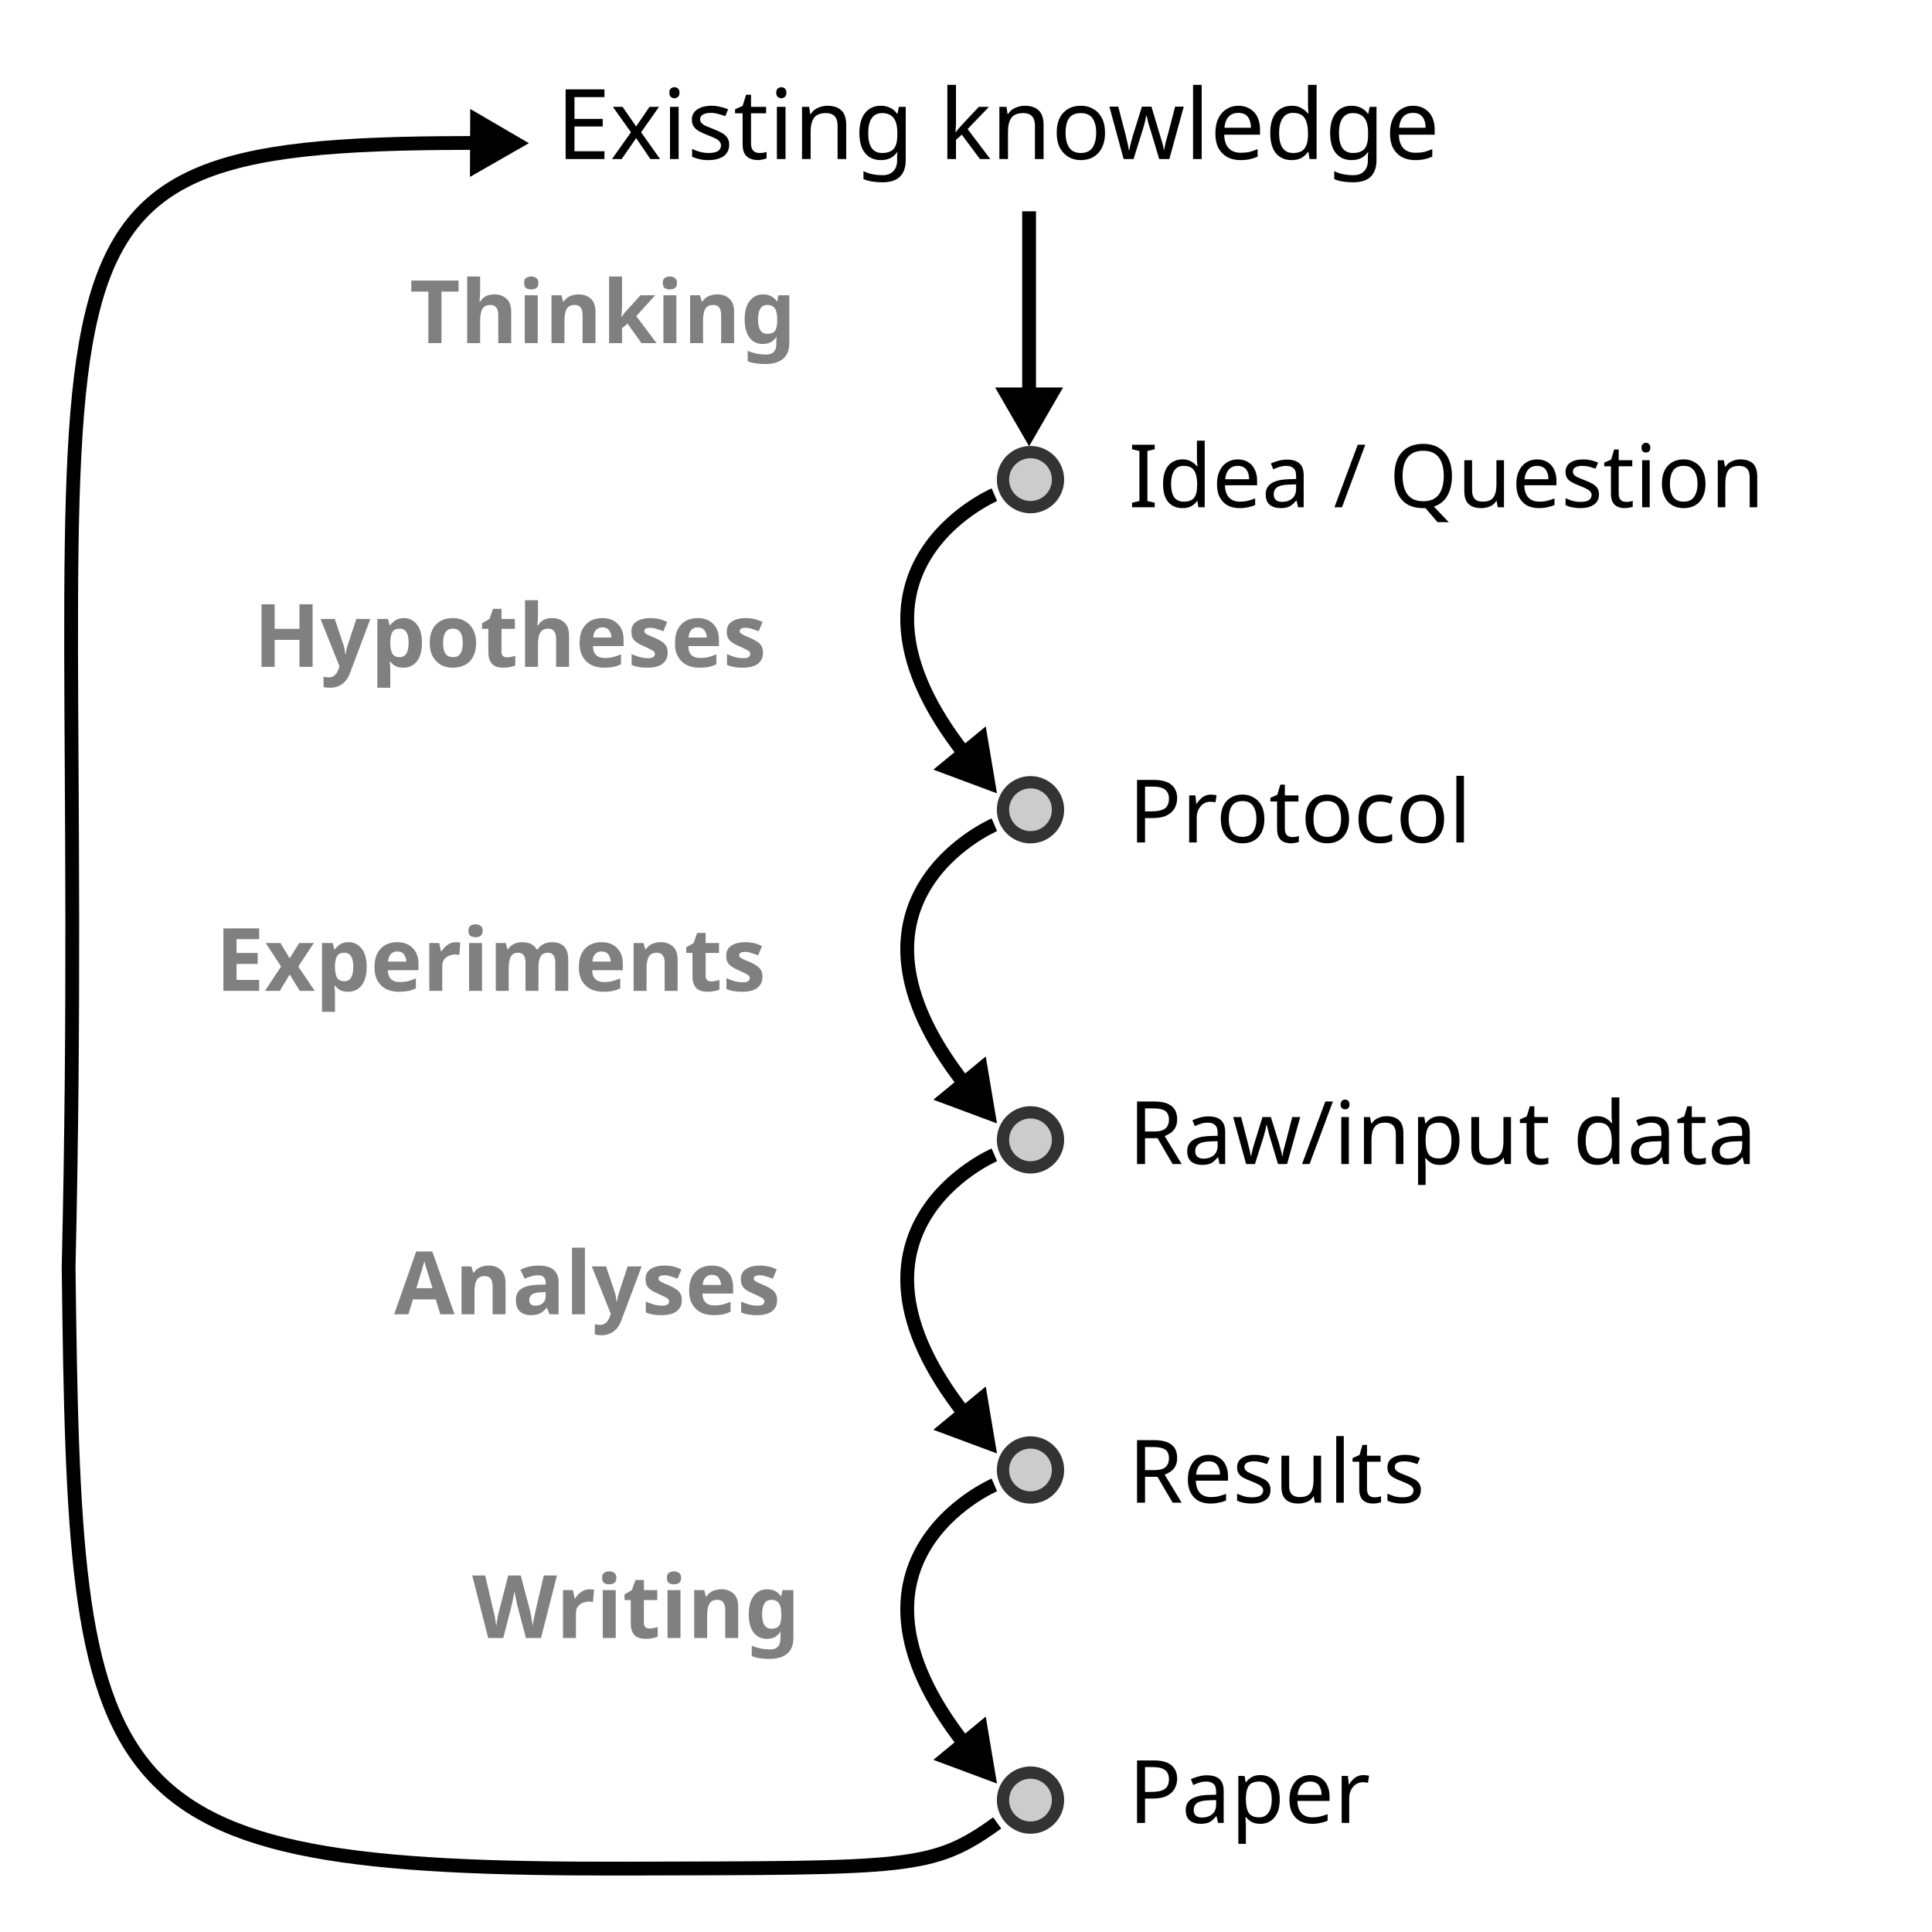
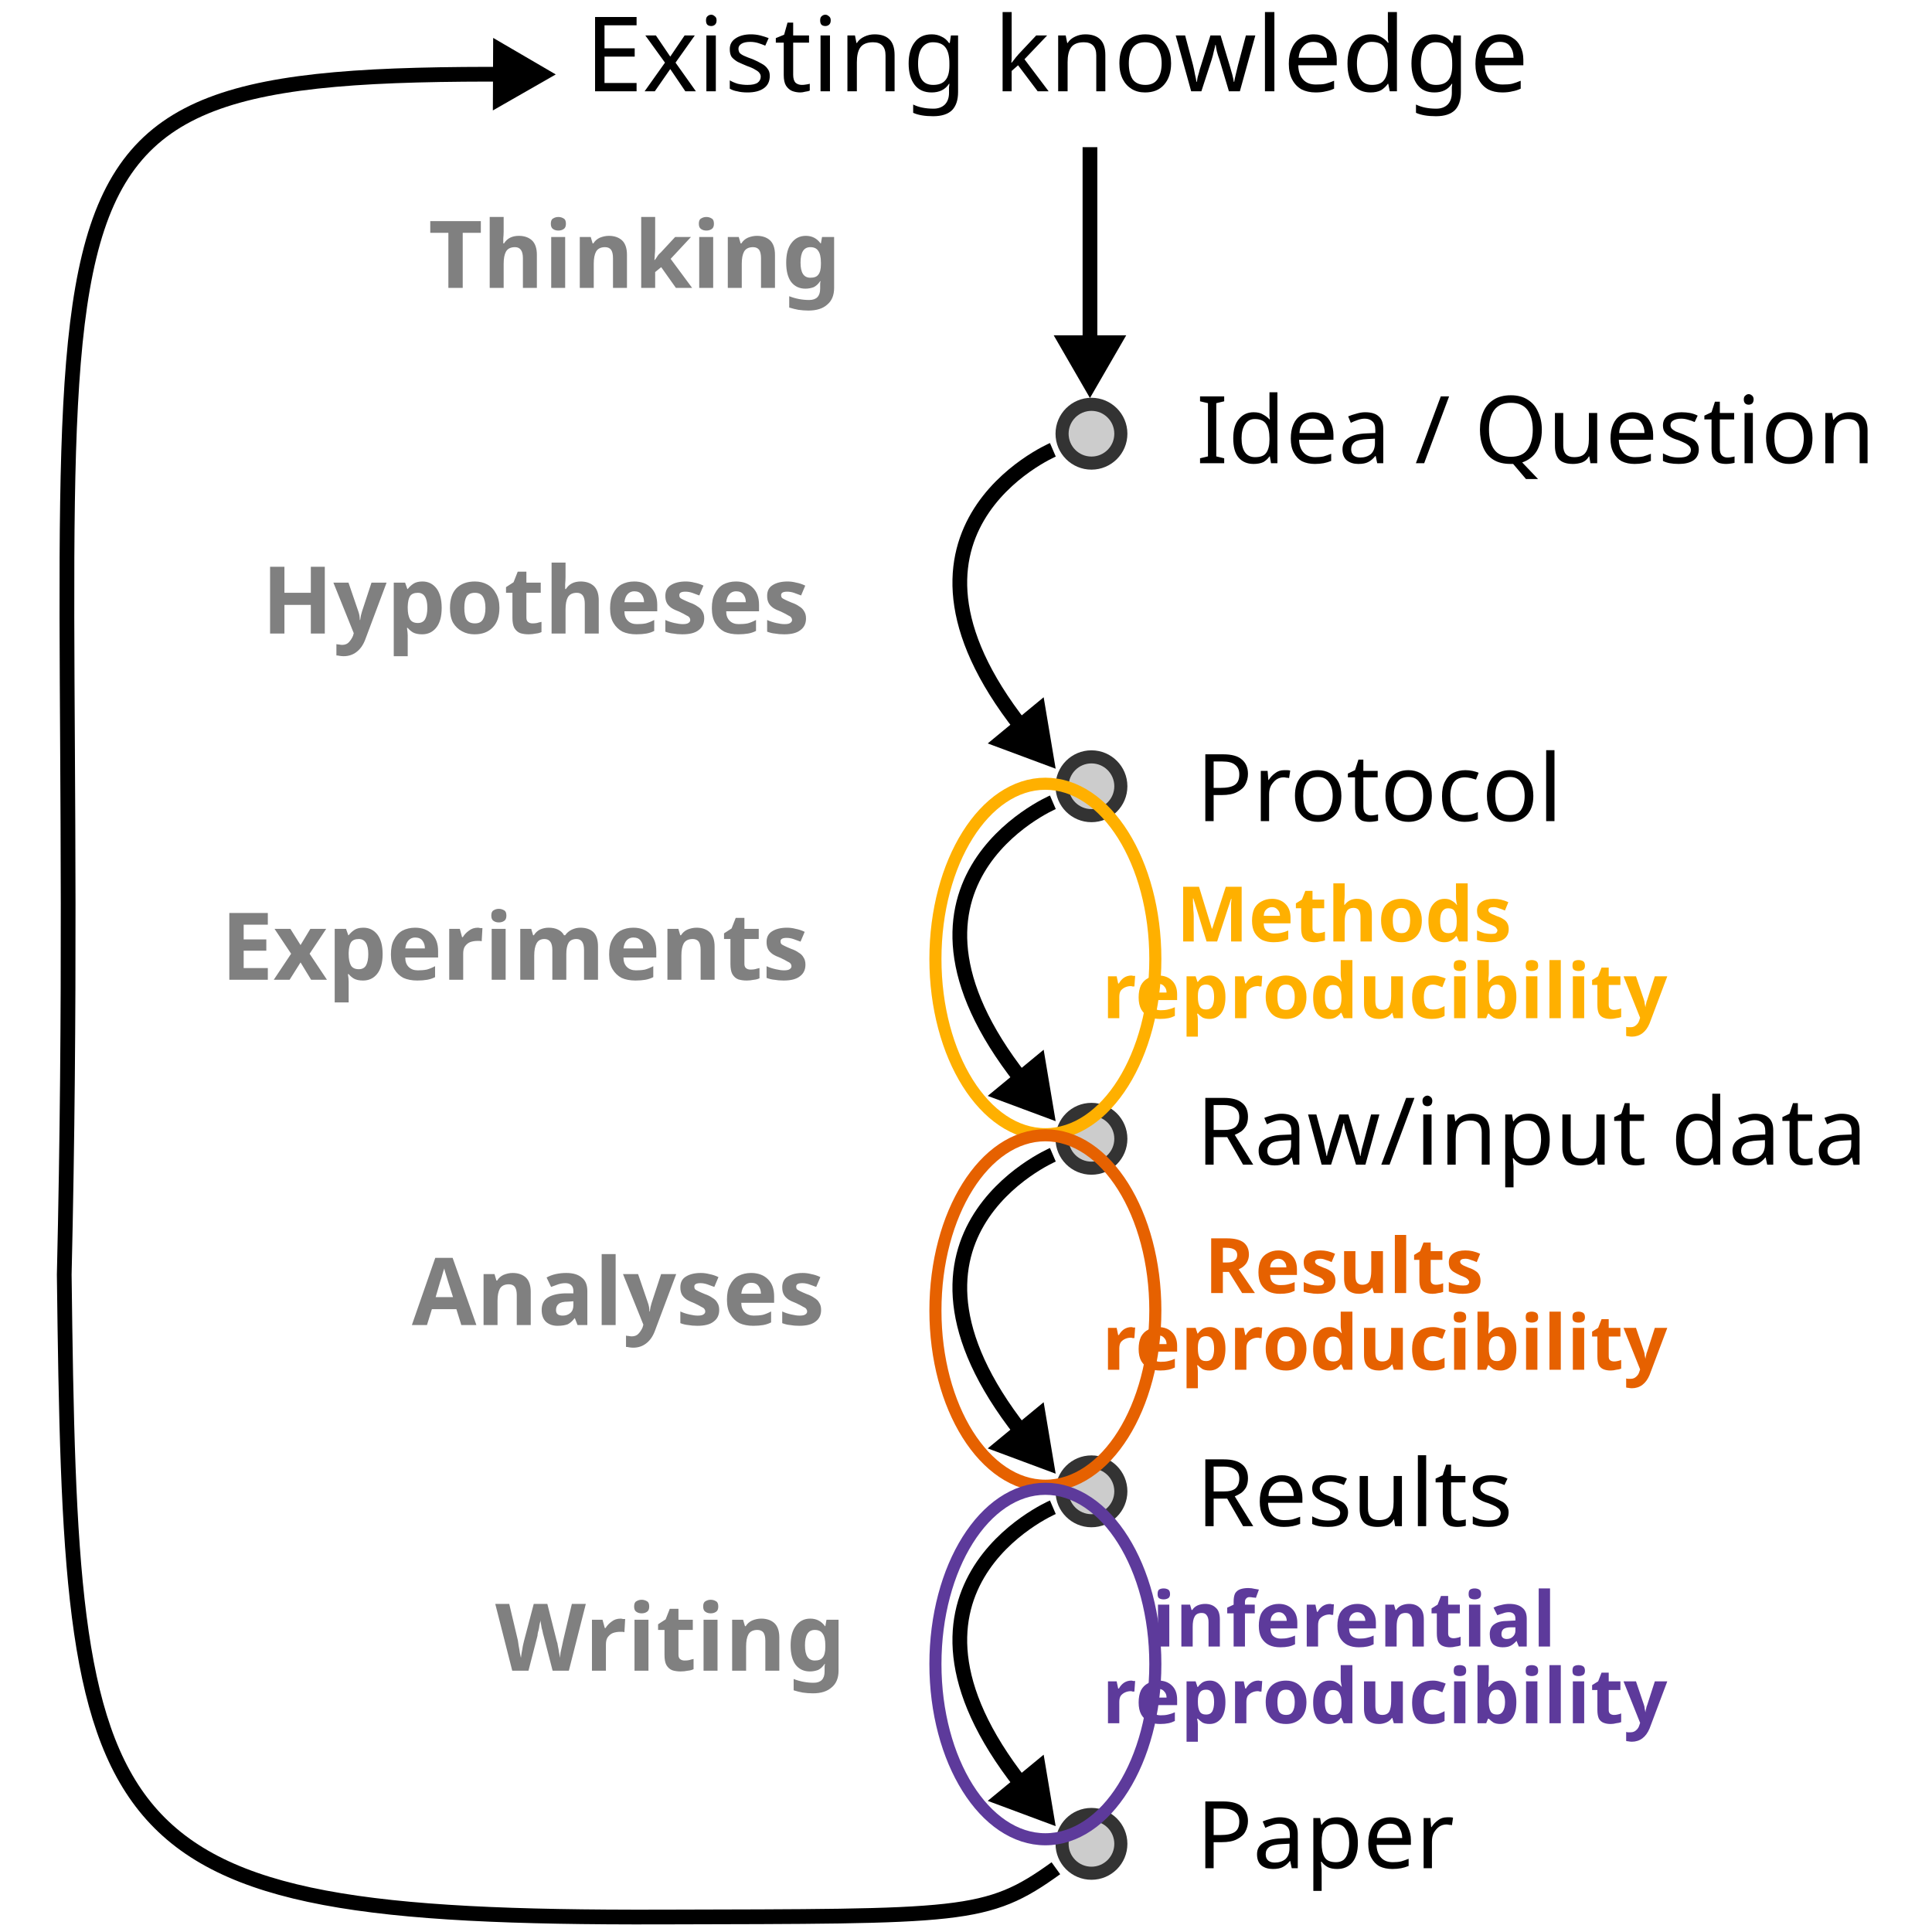
- <svg xmlns="http://www.w3.org/2000/svg" width="140mm" height="140mm" viewBox="0 0 140 140" version="1.1" id="svg8">
+ <svg xmlns="http://www.w3.org/2000/svg" width="80mm" height="80mm" viewBox="0 0 80 80" version="1.1" id="svg8">
  <defs id="defs2">
-     <marker style="overflow:visible" id="marker2601" refX="0.0" refY="0.0" orient="auto">
-       <path transform="scale(0.4)" style="fill-rule:evenodd;stroke:#000000;stroke-width:1pt;stroke-opacity:1;fill:#000000;fill-opacity:1" d="M 5.77,0.0 L -2.88,5.0 L -2.88,-5.0 L 5.77,0.0 z " id="path2599" />
+     <marker style="overflow:visible" id="marker2601" refX="0" refY="0" orient="auto">
+       <path transform="scale(0.4)" style="fill:#000000;fill-opacity:1;fill-rule:evenodd;stroke:#000000;stroke-width:1pt;stroke-opacity:1" d="M 5.77,0 -2.88,5 V -5 Z" id="path2599" />
    </marker>
-     <marker style="overflow:visible" id="marker2472" refX="0.0" refY="0.0" orient="auto">
-       <path transform="scale(0.4)" style="fill-rule:evenodd;stroke:#000000;stroke-width:1pt;stroke-opacity:1;fill:#000000;fill-opacity:1" d="M 5.77,0.0 L -2.88,5.0 L -2.88,-5.0 L 5.77,0.0 z " id="path2470" />
+     <marker style="overflow:visible" id="marker2472" refX="0" refY="0" orient="auto">
+       <path transform="scale(0.4)" style="fill:#000000;fill-opacity:1;fill-rule:evenodd;stroke:#000000;stroke-width:1pt;stroke-opacity:1" d="M 5.77,0 -2.88,5 V -5 Z" id="path2470" />
    </marker>
-     <marker style="overflow:visible" id="TriangleOutM" refX="0.0" refY="0.0" orient="auto">
-       <path transform="scale(0.4)" style="fill-rule:evenodd;stroke:#000000;stroke-width:1pt;stroke-opacity:1;fill:#000000;fill-opacity:1" d="M 5.77,0.0 L -2.88,5.0 L -2.88,-5.0 L 5.77,0.0 z " id="path1200" />
+     <marker style="overflow:visible" id="TriangleOutM" refX="0" refY="0" orient="auto">
+       <path transform="scale(0.4)" style="fill:#000000;fill-opacity:1;fill-rule:evenodd;stroke:#000000;stroke-width:1pt;stroke-opacity:1" d="M 5.77,0 -2.88,5 V -5 Z" id="path1200" />
    </marker>
-     <marker style="overflow:visible" id="TriangleOutL" refX="0.0" refY="0.0" orient="auto">
-       <path transform="scale(0.8)" style="fill-rule:evenodd;stroke:#000000;stroke-width:1pt;stroke-opacity:1;fill:#000000;fill-opacity:1" d="M 5.77,0.0 L -2.88,5.0 L -2.88,-5.0 L 5.77,0.0 z " id="path1197" />
+     <marker style="overflow:visible" id="TriangleOutL" refX="0" refY="0" orient="auto">
+       <path transform="scale(0.8)" style="fill:#000000;fill-opacity:1;fill-rule:evenodd;stroke:#000000;stroke-width:1pt;stroke-opacity:1" d="M 5.77,0 -2.88,5 V -5 Z" id="path1197" />
    </marker>
-     <marker style="overflow:visible;" id="Arrow2Mend" refX="0.0" refY="0.0" orient="auto">
-       <path transform="scale(0.6) rotate(180) translate(0,0)" d="M 8.719,4.034 L -2.207,0.016 L 8.719,-4.002 C 6.973,-1.63 6.983,1.616 8.719,4.034 z " style="fill-rule:evenodd;stroke-width:0.625;stroke-linejoin:round;stroke:#000000;stroke-opacity:1;fill:#000000;fill-opacity:1" id="path1082" />
+     <marker style="overflow:visible" id="Arrow2Mend" refX="0" refY="0" orient="auto">
+       <path transform="scale(-0.6)" d="M 8.719,4.034 -2.207,0.016 8.719,-4.002 c -1.745,2.372 -1.735,5.617 -6e-7,8.035 z" style="fill:#000000;fill-opacity:1;fill-rule:evenodd;stroke:#000000;stroke-width:0.625;stroke-linejoin:round;stroke-opacity:1" id="path1082" />
    </marker>
-     <marker style="overflow:visible;" id="Arrow2Lend" refX="0.0" refY="0.0" orient="auto">
-       <path transform="scale(1.1) rotate(180) translate(1,0)" d="M 8.719,4.034 L -2.207,0.016 L 8.719,-4.002 C 6.973,-1.63 6.983,1.616 8.719,4.034 z " style="fill-rule:evenodd;stroke-width:0.625;stroke-linejoin:round;stroke:#000000;stroke-opacity:1;fill:#000000;fill-opacity:1" id="path1076" />
+     <marker style="overflow:visible" id="Arrow2Lend" refX="0" refY="0" orient="auto">
+       <path transform="matrix(-1.1,0,0,-1.1,-1.1,0)" d="M 8.719,4.034 -2.207,0.016 8.719,-4.002 c -1.745,2.372 -1.735,5.617 -6e-7,8.035 z" style="fill:#000000;fill-opacity:1;fill-rule:evenodd;stroke:#000000;stroke-width:0.625;stroke-linejoin:round;stroke-opacity:1" id="path1076" />
    </marker>
    <marker style="overflow:visible" id="TriangleOutM-9" refX="0" refY="0" orient="auto">
      <path transform="scale(0.4)" style="fill:#000000;fill-opacity:1;fill-rule:evenodd;stroke:#000000;stroke-width:1pt;stroke-opacity:1" d="M 5.77,0 -2.88,5 V -5 Z" id="path1200-4" />
    </marker>
    <marker style="overflow:visible" id="TriangleOutM-9-9" refX="0" refY="0" orient="auto">
      <path transform="scale(0.4)" style="fill:#000000;fill-opacity:1;fill-rule:evenodd;stroke:#000000;stroke-width:1pt;stroke-opacity:1" d="M 5.77,0 -2.88,5 V -5 Z" id="path1200-4-3" />
    </marker>
    <marker style="overflow:visible" id="TriangleOutM-9-7" refX="0" refY="0" orient="auto">
      <path transform="scale(0.4)" style="fill:#000000;fill-opacity:1;fill-rule:evenodd;stroke:#000000;stroke-width:1pt;stroke-opacity:1" d="M 5.77,0 -2.88,5 V -5 Z" id="path1200-4-0" />
    </marker>
    <marker style="overflow:visible" id="TriangleOutM-9-1" refX="0" refY="0" orient="auto">
      <path transform="scale(0.4)" style="fill:#000000;fill-opacity:1;fill-rule:evenodd;stroke:#000000;stroke-width:1pt;stroke-opacity:1" d="M 5.77,0 -2.88,5 V -5 Z" id="path1200-4-9" />
    </marker>
    <marker style="overflow:visible" id="TriangleOutM-8" refX="0" refY="0" orient="auto">
      <path transform="scale(0.4)" style="fill:#000000;fill-opacity:1;fill-rule:evenodd;stroke:#000000;stroke-width:1pt;stroke-opacity:1" d="M 5.77,0 -2.88,5 V -5 Z" id="path1200-2" />
    </marker>
    <marker style="overflow:visible" id="TriangleOutM-2" refX="0" refY="0" orient="auto">
      <path transform="scale(0.4)" style="fill:#000000;fill-opacity:1;fill-rule:evenodd;stroke:#000000;stroke-width:1pt;stroke-opacity:1" d="M 5.77,0 -2.88,5 V -5 Z" id="path1200-0" />
    </marker>
  </defs>
  <g id="layer1">
-     <text xml:space="preserve" style="font-style:normal;font-weight:normal;font-size:10.583px;line-height:1.25;font-family:sans-serif;fill:#000000;fill-opacity:1;stroke:none;stroke-width:0.265" x="81.787" y="36.758" id="text883">
-       <tspan id="tspan881" x="81.787" y="36.758" style="font-style:normal;font-variant:normal;font-weight:normal;font-stretch:normal;font-size:6.35px;font-family:sans-serif;-inkscape-font-specification:'sans-serif, Normal';font-variant-ligatures:normal;font-variant-caps:normal;font-variant-numeric:normal;font-variant-east-asian:normal;stroke-width:0.265">Idea / Question</tspan>
+     <text xml:space="preserve" style="font-style:normal;font-weight:normal;font-size:6.458px;line-height:1.25;font-family:sans-serif;fill:#000000;fill-opacity:1;stroke:none;stroke-width:0.161" x="49.536" y="19.181" id="text883">
+       <tspan id="tspan881" x="49.536" y="19.181" style="font-style:normal;font-variant:normal;font-weight:normal;font-stretch:normal;font-size:3.875px;font-family:sans-serif;-inkscape-font-specification:'sans-serif, Normal';font-variant-ligatures:normal;font-variant-caps:normal;font-variant-numeric:normal;font-variant-east-asian:normal;stroke-width:0.161">Idea / Question</tspan>
    </text>
-     <circle style="opacity:1;fill:#cccccc;stroke:#333333;stroke-width:0.889;stroke-miterlimit:4;stroke-dasharray:none;stroke-opacity:1;stop-color:#000000" id="path867" cx="74.674" cy="34.755" r="1.994" />
-     <circle style="fill:#cccccc;stroke:#333333;stroke-width:0.889;stroke-miterlimit:4;stroke-dasharray:none;stroke-opacity:1;stop-color:#000000" id="path867-3" cx="74.674" cy="58.677" r="1.994" />
-     <circle style="fill:#cccccc;stroke:#333333;stroke-width:0.889;stroke-miterlimit:4;stroke-dasharray:none;stroke-opacity:1;stop-color:#000000" id="path867-0" cx="74.674" cy="82.599" r="1.994" />
-     <circle style="fill:#cccccc;stroke:#333333;stroke-width:0.889;stroke-miterlimit:4;stroke-dasharray:none;stroke-opacity:1;stop-color:#000000" id="path867-0-1" cx="74.674" cy="130.442" r="1.994" />
-     <text xml:space="preserve" style="font-style:normal;font-weight:normal;font-size:10.583px;line-height:1.25;font-family:sans-serif;fill:#000000;fill-opacity:1;stroke:none;stroke-width:0.265" x="40.299" y="11.522" id="text931">
-       <tspan id="tspan929" x="40.299" y="11.522" style="font-style:normal;font-variant:normal;font-weight:normal;font-stretch:normal;font-size:7.056px;font-family:sans-serif;-inkscape-font-specification:'sans-serif, Normal';font-variant-ligatures:normal;font-variant-caps:normal;font-variant-numeric:normal;font-variant-east-asian:normal;stroke-width:0.265">Existing knowledge</tspan>
+     <circle style="opacity:1;fill:#cccccc;stroke:#333333;stroke-width:0.542;stroke-miterlimit:4;stroke-dasharray:none;stroke-opacity:1;stop-color:#000000" id="path867" cx="45.195" cy="17.959" r="1.217" />
+     <circle style="fill:#cccccc;stroke:#333333;stroke-width:0.542;stroke-miterlimit:4;stroke-dasharray:none;stroke-opacity:1;stop-color:#000000" id="path867-3" cx="45.195" cy="32.557" r="1.217" />
+     <circle style="fill:#cccccc;stroke:#333333;stroke-width:0.542;stroke-miterlimit:4;stroke-dasharray:none;stroke-opacity:1;stop-color:#000000" id="path867-0" cx="45.195" cy="47.155" r="1.217" />
+     <circle style="fill:#cccccc;stroke:#333333;stroke-width:0.542;stroke-miterlimit:4;stroke-dasharray:none;stroke-opacity:1;stop-color:#000000" id="path867-0-1" cx="45.195" cy="76.35" r="1.217" />
+     <text xml:space="preserve" style="font-style:normal;font-weight:normal;font-size:6.458px;line-height:1.25;font-family:sans-serif;fill:#000000;fill-opacity:1;stroke:none;stroke-width:0.161" x="24.218" y="3.781" id="text931">
+       <tspan id="tspan929" x="24.218" y="3.781" style="font-style:normal;font-variant:normal;font-weight:normal;font-stretch:normal;font-size:4.306px;font-family:sans-serif;-inkscape-font-specification:'sans-serif, Normal';font-variant-ligatures:normal;font-variant-caps:normal;font-variant-numeric:normal;font-variant-east-asian:normal;stroke-width:0.161">Existing knowledge</tspan>
    </text>
-     <text xml:space="preserve" style="font-style:normal;font-weight:normal;font-size:10.583px;line-height:1.25;font-family:sans-serif;fill:#000000;fill-opacity:1;stroke:none;stroke-width:0.265" x="81.787" y="61.044" id="text883-9">
-       <tspan id="tspan881-1" x="81.787" y="61.044" style="font-style:normal;font-variant:normal;font-weight:normal;font-stretch:normal;font-size:6.35px;font-family:sans-serif;-inkscape-font-specification:'sans-serif, Normal';font-variant-ligatures:normal;font-variant-caps:normal;font-variant-numeric:normal;font-variant-east-asian:normal;stroke-width:0.265">Protocol</tspan>
+     <text xml:space="preserve" style="font-style:normal;font-weight:normal;font-size:6.458px;line-height:1.25;font-family:sans-serif;fill:#000000;fill-opacity:1;stroke:none;stroke-width:0.161" x="49.536" y="34.001" id="text883-9">
+       <tspan id="tspan881-1" x="49.536" y="34.001" style="font-style:normal;font-variant:normal;font-weight:normal;font-stretch:normal;font-size:3.875px;font-family:sans-serif;-inkscape-font-specification:'sans-serif, Normal';font-variant-ligatures:normal;font-variant-caps:normal;font-variant-numeric:normal;font-variant-east-asian:normal;stroke-width:0.161">Protocol</tspan>
    </text>
-     <text xml:space="preserve" style="font-style:normal;font-weight:normal;font-size:10.583px;line-height:1.25;font-family:sans-serif;fill:#000000;fill-opacity:1;stroke:none;stroke-width:0.265" x="81.787" y="84.35" id="text883-9-5">
-       <tspan id="tspan881-1-4" x="81.787" y="84.35" style="font-style:normal;font-variant:normal;font-weight:normal;font-stretch:normal;font-size:6.35px;font-family:sans-serif;-inkscape-font-specification:'sans-serif, Normal';font-variant-ligatures:normal;font-variant-caps:normal;font-variant-numeric:normal;font-variant-east-asian:normal;stroke-width:0.265">Raw/input data </tspan>
+     <text xml:space="preserve" style="font-style:normal;font-weight:normal;font-size:6.458px;line-height:1.25;font-family:sans-serif;fill:#000000;fill-opacity:1;stroke:none;stroke-width:0.161" x="49.536" y="48.224" id="text883-9-5">
+       <tspan id="tspan881-1-4" x="49.536" y="48.224" style="font-style:normal;font-variant:normal;font-weight:normal;font-stretch:normal;font-size:3.875px;font-family:sans-serif;-inkscape-font-specification:'sans-serif, Normal';font-variant-ligatures:normal;font-variant-caps:normal;font-variant-numeric:normal;font-variant-east-asian:normal;stroke-width:0.161">Raw/input data </tspan>
    </text>
-     <circle style="fill:#cccccc;stroke:#333333;stroke-width:0.889;stroke-miterlimit:4;stroke-dasharray:none;stroke-opacity:1;stop-color:#000000" id="path867-0-9" cx="74.674" cy="106.52" r="1.994" />
-     <text xml:space="preserve" style="font-style:normal;font-weight:normal;font-size:10.583px;line-height:1.25;font-family:sans-serif;fill:#000000;fill-opacity:1;stroke:none;stroke-width:0.265" x="81.787" y="108.888" id="text883-9-5-2">
-       <tspan id="tspan881-1-4-5" x="81.787" y="108.888" style="font-style:normal;font-variant:normal;font-weight:normal;font-stretch:normal;font-size:6.35px;font-family:sans-serif;-inkscape-font-specification:'sans-serif, Normal';font-variant-ligatures:normal;font-variant-caps:normal;font-variant-numeric:normal;font-variant-east-asian:normal;stroke-width:0.265">Results</tspan>
+     <circle style="fill:#cccccc;stroke:#333333;stroke-width:0.542;stroke-miterlimit:4;stroke-dasharray:none;stroke-opacity:1;stop-color:#000000" id="path867-0-9" cx="45.195" cy="61.753" r="1.217" />
+     <text xml:space="preserve" style="font-style:normal;font-weight:normal;font-size:6.458px;line-height:1.25;font-family:sans-serif;fill:#000000;fill-opacity:1;stroke:none;stroke-width:0.161" x="49.536" y="63.197" id="text883-9-5-2">
+       <tspan id="tspan881-1-4-5" x="49.536" y="63.197" style="font-style:normal;font-variant:normal;font-weight:normal;font-stretch:normal;font-size:3.875px;font-family:sans-serif;-inkscape-font-specification:'sans-serif, Normal';font-variant-ligatures:normal;font-variant-caps:normal;font-variant-numeric:normal;font-variant-east-asian:normal;stroke-width:0.161">Results</tspan>
    </text>
-     <text xml:space="preserve" style="font-style:normal;font-weight:normal;font-size:10.583px;line-height:1.25;font-family:sans-serif;fill:#000000;fill-opacity:1;stroke:none;stroke-width:0.265" x="81.787" y="132.096" id="text883-9-5-2-7">
-       <tspan id="tspan881-1-4-5-4" x="81.787" y="132.096" style="font-style:normal;font-variant:normal;font-weight:normal;font-stretch:normal;font-size:6.35px;font-family:sans-serif;-inkscape-font-specification:'sans-serif, Normal';font-variant-ligatures:normal;font-variant-caps:normal;font-variant-numeric:normal;font-variant-east-asian:normal;stroke-width:0.265">Paper</tspan>
+     <text xml:space="preserve" style="font-style:normal;font-weight:normal;font-size:6.458px;line-height:1.25;font-family:sans-serif;fill:#000000;fill-opacity:1;stroke:none;stroke-width:0.161" x="49.536" y="77.36" id="text883-9-5-2-7">
+       <tspan id="tspan881-1-4-5-4" x="49.536" y="77.36" style="font-style:normal;font-variant:normal;font-weight:normal;font-stretch:normal;font-size:3.875px;font-family:sans-serif;-inkscape-font-specification:'sans-serif, Normal';font-variant-ligatures:normal;font-variant-caps:normal;font-variant-numeric:normal;font-variant-east-asian:normal;stroke-width:0.161">Paper</tspan>
    </text>
-     <path style="fill:none;stroke:#000000;stroke-width:1;stroke-linecap:butt;stroke-linejoin:miter;stroke-miterlimit:4;stroke-dasharray:none;stroke-opacity:1;marker-end:url(#TriangleOutM)" d="m 72.055,35.848 c 0,0 -13.059,5.599 -1.619,19.45" id="path1053" />
-     <path style="fill:none;stroke:#000000;stroke-width:1;stroke-linecap:butt;stroke-linejoin:miter;stroke-miterlimit:4;stroke-dasharray:none;stroke-opacity:1;marker-end:url(#TriangleOutM-9)" d="m 72.055,59.766 c 0,0 -13.059,5.599 -1.619,19.45" id="path1053-5" />
-     <path style="fill:none;stroke:#000000;stroke-width:1;stroke-linecap:butt;stroke-linejoin:miter;stroke-miterlimit:4;stroke-dasharray:none;stroke-opacity:1;marker-end:url(#TriangleOutM-9-9)" d="m 72.055,83.683 c 0,0 -13.059,5.599 -1.619,19.45" id="path1053-5-5" />
-     <path style="fill:none;stroke:#000000;stroke-width:1;stroke-linecap:butt;stroke-linejoin:miter;stroke-miterlimit:4;stroke-dasharray:none;stroke-opacity:1;marker-end:url(#TriangleOutM-9-7)" d="m 72.055,107.601 c 0,0 -13.059,5.599 -1.619,19.45" id="path1053-5-8" />
-     <path style="fill:none;stroke:#000000;stroke-width:1;stroke-linecap:butt;stroke-linejoin:miter;stroke-miterlimit:4;stroke-dasharray:none;stroke-opacity:1;marker-end:url(#TriangleOutM-9-1)" d="m 72.26,132.096 c -4.709,3.396 -6.319,3.255 -26.919,3.31 C 6.303,135.51 5.442,130.628 4.972,91.817 6.75,16.294 -2.461,10.207 35.484,10.364" id="path1053-5-9" />
-     <path style="font-variation-settings:normal;opacity:1;vector-effect:none;fill:none;fill-opacity:1;stroke:#000000;stroke-width:1;stroke-linecap:butt;stroke-linejoin:miter;stroke-miterlimit:4;stroke-dasharray:none;stroke-dashoffset:0;stroke-opacity:1;marker-end:url(#marker2601);stop-color:#000000;stop-opacity:1" d="M 74.572,15.312 V 29.496" id="path2379" />
-     <text xml:space="preserve" style="font-style:normal;font-weight:normal;font-size:10.583px;line-height:1.25;font-family:sans-serif;fill:#000000;fill-opacity:1;stroke:none;stroke-width:0.265" x="29.681" y="24.863" id="text883-0">
-       <tspan id="tspan881-7" x="29.681" y="24.863" style="font-style:normal;font-variant:normal;font-weight:bold;font-stretch:normal;font-size:6.35px;font-family:sans-serif;-inkscape-font-specification:'sans-serif, Normal';font-variant-ligatures:normal;font-variant-caps:normal;font-variant-numeric:normal;font-variant-east-asian:normal;fill:#808080;stroke-width:0.265">Thinking</tspan>
+     <path style="fill:none;stroke:#000000;stroke-width:0.61;stroke-linecap:butt;stroke-linejoin:miter;stroke-miterlimit:4;stroke-dasharray:none;stroke-opacity:1;marker-end:url(#TriangleOutM)" d="m 43.597,18.626 c 0,0 -7.969,3.417 -0.988,11.869" id="path1053" />
+     <path style="fill:none;stroke:#000000;stroke-width:0.61;stroke-linecap:butt;stroke-linejoin:miter;stroke-miterlimit:4;stroke-dasharray:none;stroke-opacity:1;marker-end:url(#TriangleOutM-9)" d="m 43.597,33.221 c 0,0 -7.969,3.417 -0.988,11.869" id="path1053-5" />
+     <path style="fill:none;stroke:#000000;stroke-width:0.61;stroke-linecap:butt;stroke-linejoin:miter;stroke-miterlimit:4;stroke-dasharray:none;stroke-opacity:1;marker-end:url(#TriangleOutM-9-9)" d="m 43.597,47.817 c 0,0 -7.969,3.417 -0.988,11.869" id="path1053-5-5" />
+     <path style="fill:none;stroke:#000000;stroke-width:0.61;stroke-linecap:butt;stroke-linejoin:miter;stroke-miterlimit:4;stroke-dasharray:none;stroke-opacity:1;marker-end:url(#TriangleOutM-9-7)" d="m 43.597,62.412 c 0,0 -7.969,3.417 -0.988,11.869" id="path1053-5-8" />
+     <path style="fill:none;stroke:#000000;stroke-width:0.61;stroke-linecap:butt;stroke-linejoin:miter;stroke-miterlimit:4;stroke-dasharray:none;stroke-opacity:1;marker-end:url(#TriangleOutM-9-1)" d="M 43.722,77.36 C 40.848,79.432 39.866,79.346 27.295,79.38 3.472,79.443 2.947,76.464 2.66,52.78 3.745,6.693 -1.876,2.978 21.28,3.075" id="path1053-5-9" />
+     <path style="font-variation-settings:normal;opacity:1;vector-effect:none;fill:none;fill-opacity:1;stroke:#000000;stroke-width:0.61;stroke-linecap:butt;stroke-linejoin:miter;stroke-miterlimit:4;stroke-dasharray:none;stroke-dashoffset:0;stroke-opacity:1;marker-end:url(#marker2601);stop-color:#000000;stop-opacity:1" d="M 45.133,6.094 V 14.749" id="path2379" />
+     <text xml:space="preserve" style="font-style:normal;font-weight:normal;font-size:6.458px;line-height:1.25;font-family:sans-serif;fill:#000000;fill-opacity:1;stroke:none;stroke-width:0.161" x="17.739" y="11.923" id="text883-0">
+       <tspan id="tspan881-7" x="17.739" y="11.923" style="font-style:normal;font-variant:normal;font-weight:bold;font-stretch:normal;font-size:3.875px;font-family:sans-serif;-inkscape-font-specification:'sans-serif, Normal';font-variant-ligatures:normal;font-variant-caps:normal;font-variant-numeric:normal;font-variant-east-asian:normal;fill:#808080;stroke-width:0.161">Thinking</tspan>
    </text>
-     <text xml:space="preserve" style="font-style:normal;font-weight:normal;font-size:10.583px;line-height:1.25;font-family:sans-serif;fill:#000000;fill-opacity:1;stroke:none;stroke-width:0.265" x="18.373" y="48.321" id="text883-0-3">
-       <tspan id="tspan881-7-1" x="18.373" y="48.321" style="font-style:normal;font-variant:normal;font-weight:bold;font-stretch:normal;font-size:6.35px;font-family:sans-serif;-inkscape-font-specification:'sans-serif, Normal';font-variant-ligatures:normal;font-variant-caps:normal;font-variant-numeric:normal;font-variant-east-asian:normal;fill:#808080;stroke-width:0.265">Hypotheses</tspan>
+     <text xml:space="preserve" style="font-style:normal;font-weight:normal;font-size:6.458px;line-height:1.25;font-family:sans-serif;fill:#000000;fill-opacity:1;stroke:none;stroke-width:0.161" x="10.838" y="26.237" id="text883-0-3">
+       <tspan id="tspan881-7-1" x="10.838" y="26.237" style="font-style:normal;font-variant:normal;font-weight:bold;font-stretch:normal;font-size:3.875px;font-family:sans-serif;-inkscape-font-specification:'sans-serif, Normal';font-variant-ligatures:normal;font-variant-caps:normal;font-variant-numeric:normal;font-variant-east-asian:normal;fill:#808080;stroke-width:0.161">Hypotheses</tspan>
    </text>
    <text xml:space="preserve" style="font-style:normal;font-weight:normal;font-size:10.583px;line-height:1.25;font-family:sans-serif;fill:#000000;fill-opacity:1;stroke:none;stroke-width:0.265" x="38.226" y="71.985" id="text2815">
      <tspan id="tspan2813" x="38.226" y="71.985" style="stroke-width:0.265" />
    </text>
-     <text xml:space="preserve" style="font-style:normal;font-weight:normal;font-size:10.583px;line-height:1.25;font-family:sans-serif;fill:#000000;fill-opacity:1;stroke:none;stroke-width:0.265" x="15.611" y="71.804" id="text883-0-3-1">
-       <tspan id="tspan881-7-1-9" x="15.611" y="71.804" style="font-style:normal;font-variant:normal;font-weight:bold;font-stretch:normal;font-size:6.35px;font-family:sans-serif;-inkscape-font-specification:'sans-serif, Normal';font-variant-ligatures:normal;font-variant-caps:normal;font-variant-numeric:normal;font-variant-east-asian:normal;fill:#808080;stroke-width:0.265">Experiments</tspan>
+     <text xml:space="preserve" style="font-style:normal;font-weight:normal;font-size:6.458px;line-height:1.25;font-family:sans-serif;fill:#000000;fill-opacity:1;stroke:none;stroke-width:0.161" x="9.152" y="40.567" id="text883-0-3-1">
+       <tspan id="tspan881-7-1-9" x="9.152" y="40.567" style="font-style:normal;font-variant:normal;font-weight:bold;font-stretch:normal;font-size:3.875px;font-family:sans-serif;-inkscape-font-specification:'sans-serif, Normal';font-variant-ligatures:normal;font-variant-caps:normal;font-variant-numeric:normal;font-variant-east-asian:normal;fill:#808080;stroke-width:0.161">Experiments</tspan>
    </text>
    <text xml:space="preserve" style="font-style:normal;font-weight:normal;font-size:10.583px;line-height:1.25;font-family:sans-serif;fill:#000000;fill-opacity:1;stroke:none;stroke-width:0.265" x="37.936" y="101.698" id="text2843">
      <tspan id="tspan2841" x="37.936" y="101.698" style="stroke-width:0.265" />
    </text>
-     <text xml:space="preserve" style="font-style:normal;font-weight:normal;font-size:10.583px;line-height:1.25;font-family:sans-serif;fill:#000000;fill-opacity:1;stroke:none;stroke-width:0.265" x="28.562" y="95.237" id="text883-0-3-1-0">
-       <tspan id="tspan881-7-1-9-5" x="28.562" y="95.237" style="font-style:normal;font-variant:normal;font-weight:bold;font-stretch:normal;font-size:6.35px;font-family:sans-serif;-inkscape-font-specification:'sans-serif, Normal';font-variant-ligatures:normal;font-variant-caps:normal;font-variant-numeric:normal;font-variant-east-asian:normal;fill:#808080;stroke-width:0.265">Analyses</tspan>
+     <text xml:space="preserve" style="font-style:normal;font-weight:normal;font-size:6.458px;line-height:1.25;font-family:sans-serif;fill:#000000;fill-opacity:1;stroke:none;stroke-width:0.161" x="17.056" y="54.867" id="text883-0-3-1-0">
+       <tspan id="tspan881-7-1-9-5" x="17.056" y="54.867" style="font-style:normal;font-variant:normal;font-weight:bold;font-stretch:normal;font-size:3.875px;font-family:sans-serif;-inkscape-font-specification:'sans-serif, Normal';font-variant-ligatures:normal;font-variant-caps:normal;font-variant-numeric:normal;font-variant-east-asian:normal;fill:#808080;stroke-width:0.161">Analyses</tspan>
    </text>
-     <text xml:space="preserve" style="font-style:normal;font-weight:normal;font-size:10.583px;line-height:1.25;font-family:sans-serif;fill:#000000;fill-opacity:1;stroke:none;stroke-width:0.265" x="34.217" y="118.695" id="text883-0-3-1-0-6">
-       <tspan x="34.217" y="118.695" style="font-style:normal;font-variant:normal;font-weight:bold;font-stretch:normal;font-size:6.35px;font-family:sans-serif;-inkscape-font-specification:'sans-serif, Normal';font-variant-ligatures:normal;font-variant-caps:normal;font-variant-numeric:normal;font-variant-east-asian:normal;fill:#808080;stroke-width:0.265" id="tspan2893">Writing</tspan>
+     <text xml:space="preserve" style="font-style:normal;font-weight:normal;font-size:6.458px;line-height:1.25;font-family:sans-serif;fill:#000000;fill-opacity:1;stroke:none;stroke-width:0.161" x="20.507" y="69.182" id="text883-0-3-1-0-6">
+       <tspan x="20.507" y="69.182" style="font-style:normal;font-variant:normal;font-weight:bold;font-stretch:normal;font-size:3.875px;font-family:sans-serif;-inkscape-font-specification:'sans-serif, Normal';font-variant-ligatures:normal;font-variant-caps:normal;font-variant-numeric:normal;font-variant-east-asian:normal;fill:#808080;stroke-width:0.161" id="tspan2893">Writing</tspan>
+     </text>
+     <ellipse style="fill:none;stroke:#ffb000;stroke-width:0.5;stroke-linejoin:round;stroke-miterlimit:4;stroke-dasharray:none;stroke-opacity:1;stop-color:#000000" id="path963-1" cx="43.287" cy="39.709" rx="4.553" ry="7.256" />
+     <text xml:space="preserve" style="font-style:normal;font-weight:normal;font-size:6.458px;line-height:0;font-family:sans-serif;fill:#e66100;fill-opacity:1;stroke:none;stroke-width:0.161;stroke-miterlimit:4;stroke-dasharray:none" x="61.528" y="53.541" id="text883-9-2">
+       <tspan x="61.528" y="53.541" style="font-style:normal;font-variant:normal;font-weight:bold;font-stretch:normal;font-size:3.175px;line-height:1;font-family:sans-serif;-inkscape-font-specification:'sans-serif, Bold';font-variant-ligatures:normal;font-variant-caps:normal;font-variant-numeric:normal;font-variant-east-asian:normal;text-align:center;text-anchor:middle;fill:#e66100;fill-opacity:1;stroke-width:0.161;stroke-miterlimit:4;stroke-dasharray:none" id="tspan1432">Results</tspan>
+       <tspan x="61.528" y="56.716" style="font-style:normal;font-variant:normal;font-weight:bold;font-stretch:normal;font-size:3.175px;line-height:1;font-family:sans-serif;-inkscape-font-specification:'sans-serif, Bold';font-variant-ligatures:normal;font-variant-caps:normal;font-variant-numeric:normal;font-variant-east-asian:normal;text-align:center;text-anchor:middle;fill:#e66100;fill-opacity:1;stroke-width:0.161;stroke-miterlimit:4;stroke-dasharray:none" id="tspan1436">reproducibility</tspan>
+     </text>
+     <text xml:space="preserve" style="font-style:normal;font-weight:normal;font-size:10.583px;line-height:1.25;font-family:sans-serif;fill:#000000;fill-opacity:1;stroke:none;stroke-width:0.265" x="56.131" y="71.042" id="text1273">
+       <tspan id="tspan1271" x="56.131" y="71.042" style="stroke-width:0.265" />
+     </text>
+     <ellipse style="fill:none;stroke:#e66100;stroke-width:0.6;stroke-linejoin:round;stroke-miterlimit:4;stroke-dasharray:none;stroke-opacity:1;stop-color:#000000" id="path963-1-9" cx="-33.032" cy="39.578" rx="5.601" ry="12.939" />
+     <ellipse style="fill:none;stroke:#5d3a9b;stroke-width:0.6;stroke-linejoin:round;stroke-miterlimit:4;stroke-dasharray:none;stroke-opacity:1;stop-color:#000000" id="path963-1-1-7" cx="-33.558" cy="65.777" rx="5.467" ry="15.949" />
+     <text xml:space="preserve" style="font-style:normal;font-weight:normal;font-size:6.458px;line-height:1.25;font-family:sans-serif;fill:#e66100;fill-opacity:1;stroke:none;stroke-width:0.161;stroke-miterlimit:4;stroke-dasharray:none" x="-67.52" y="36.498" id="text883-9-2-8">
+       <tspan id="tspan881-1-9-2" x="-67.52" y="36.498" style="font-style:normal;font-variant:normal;font-weight:bold;font-stretch:normal;font-size:3.875px;font-family:sans-serif;-inkscape-font-specification:'sans-serif, Bold';font-variant-ligatures:normal;font-variant-caps:normal;font-variant-numeric:normal;font-variant-east-asian:normal;fill:#e66100;fill-opacity:1;stroke-width:0.161;stroke-miterlimit:4;stroke-dasharray:none">Replicability</tspan>
+     </text>
+     <text xml:space="preserve" style="font-style:normal;font-weight:normal;font-size:6.458px;line-height:1.25;font-family:sans-serif;fill:#5d3a9b;fill-opacity:1;stroke:none;stroke-width:0.161;stroke-miterlimit:4;stroke-dasharray:none" x="-73.682" y="65.357" id="text883-9-2-1-5">
+       <tspan id="tspan881-1-9-9-3" x="-73.682" y="65.357" style="font-style:normal;font-variant:normal;font-weight:bold;font-stretch:normal;font-size:3.875px;font-family:sans-serif;-inkscape-font-specification:'sans-serif, Bold';font-variant-ligatures:normal;font-variant-caps:normal;font-variant-numeric:normal;font-variant-east-asian:normal;fill:#5d3a9b;fill-opacity:1;stroke-width:0.161;stroke-miterlimit:4;stroke-dasharray:none">Reproducibility</tspan>
+     </text>
+     <ellipse style="fill:none;stroke:#e66100;stroke-width:0.5;stroke-linejoin:round;stroke-miterlimit:4;stroke-dasharray:none;stroke-opacity:1;stop-color:#000000" id="path963-1-1" cx="43.287" cy="54.265" rx="4.553" ry="7.256" />
+     <ellipse style="fill:none;stroke:#5d3a9b;stroke-width:0.5;stroke-linejoin:round;stroke-miterlimit:4;stroke-dasharray:none;stroke-opacity:1;stop-color:#000000" id="path963-1-96" cx="43.287" cy="68.904" rx="4.553" ry="7.256" />
+     <text xml:space="preserve" style="font-style:normal;font-weight:normal;font-size:6.458px;line-height:0;font-family:sans-serif;fill:#ffb000;fill-opacity:1;stroke:none;stroke-width:0.161;stroke-miterlimit:4;stroke-dasharray:none" x="61.528" y="38.985" id="text883-9-2-2">
+       <tspan x="61.528" y="38.985" style="font-style:normal;font-variant:normal;font-weight:bold;font-stretch:normal;font-size:3.175px;line-height:1;font-family:sans-serif;-inkscape-font-specification:'sans-serif, Bold';font-variant-ligatures:normal;font-variant-caps:normal;font-variant-numeric:normal;font-variant-east-asian:normal;text-align:center;text-anchor:middle;fill:#ffb000;fill-opacity:1;stroke-width:0.161;stroke-miterlimit:4;stroke-dasharray:none" id="tspan1432-0">Methods</tspan>
+       <tspan x="61.528" y="42.16" style="font-style:normal;font-variant:normal;font-weight:bold;font-stretch:normal;font-size:3.175px;line-height:1;font-family:sans-serif;-inkscape-font-specification:'sans-serif, Bold';font-variant-ligatures:normal;font-variant-caps:normal;font-variant-numeric:normal;font-variant-east-asian:normal;text-align:center;text-anchor:middle;fill:#ffb000;fill-opacity:1;stroke-width:0.161;stroke-miterlimit:4;stroke-dasharray:none" id="tspan1436-7">reproducibility</tspan>
+     </text>
+     <text xml:space="preserve" style="font-style:normal;font-weight:normal;font-size:6.458px;line-height:0;font-family:sans-serif;fill:#5d3a9b;fill-opacity:1;stroke:none;stroke-width:0.161;stroke-miterlimit:4;stroke-dasharray:none" x="61.528" y="68.18" id="text883-9-2-3">
+       <tspan x="61.528" y="68.18" style="font-style:normal;font-variant:normal;font-weight:bold;font-stretch:normal;font-size:3.175px;line-height:1;font-family:sans-serif;-inkscape-font-specification:'sans-serif, Bold';font-variant-ligatures:normal;font-variant-caps:normal;font-variant-numeric:normal;font-variant-east-asian:normal;text-align:center;text-anchor:middle;fill:#5d3a9b;fill-opacity:1;stroke-width:0.161;stroke-miterlimit:4;stroke-dasharray:none" id="tspan1432-1"> inferential</tspan>
+       <tspan x="61.528" y="71.355" style="font-style:normal;font-variant:normal;font-weight:bold;font-stretch:normal;font-size:3.175px;line-height:1;font-family:sans-serif;-inkscape-font-specification:'sans-serif, Bold';font-variant-ligatures:normal;font-variant-caps:normal;font-variant-numeric:normal;font-variant-east-asian:normal;text-align:center;text-anchor:middle;fill:#5d3a9b;fill-opacity:1;stroke-width:0.161;stroke-miterlimit:4;stroke-dasharray:none" id="tspan1436-1">reproducibility</tspan>
    </text>
  </g>
</svg>
